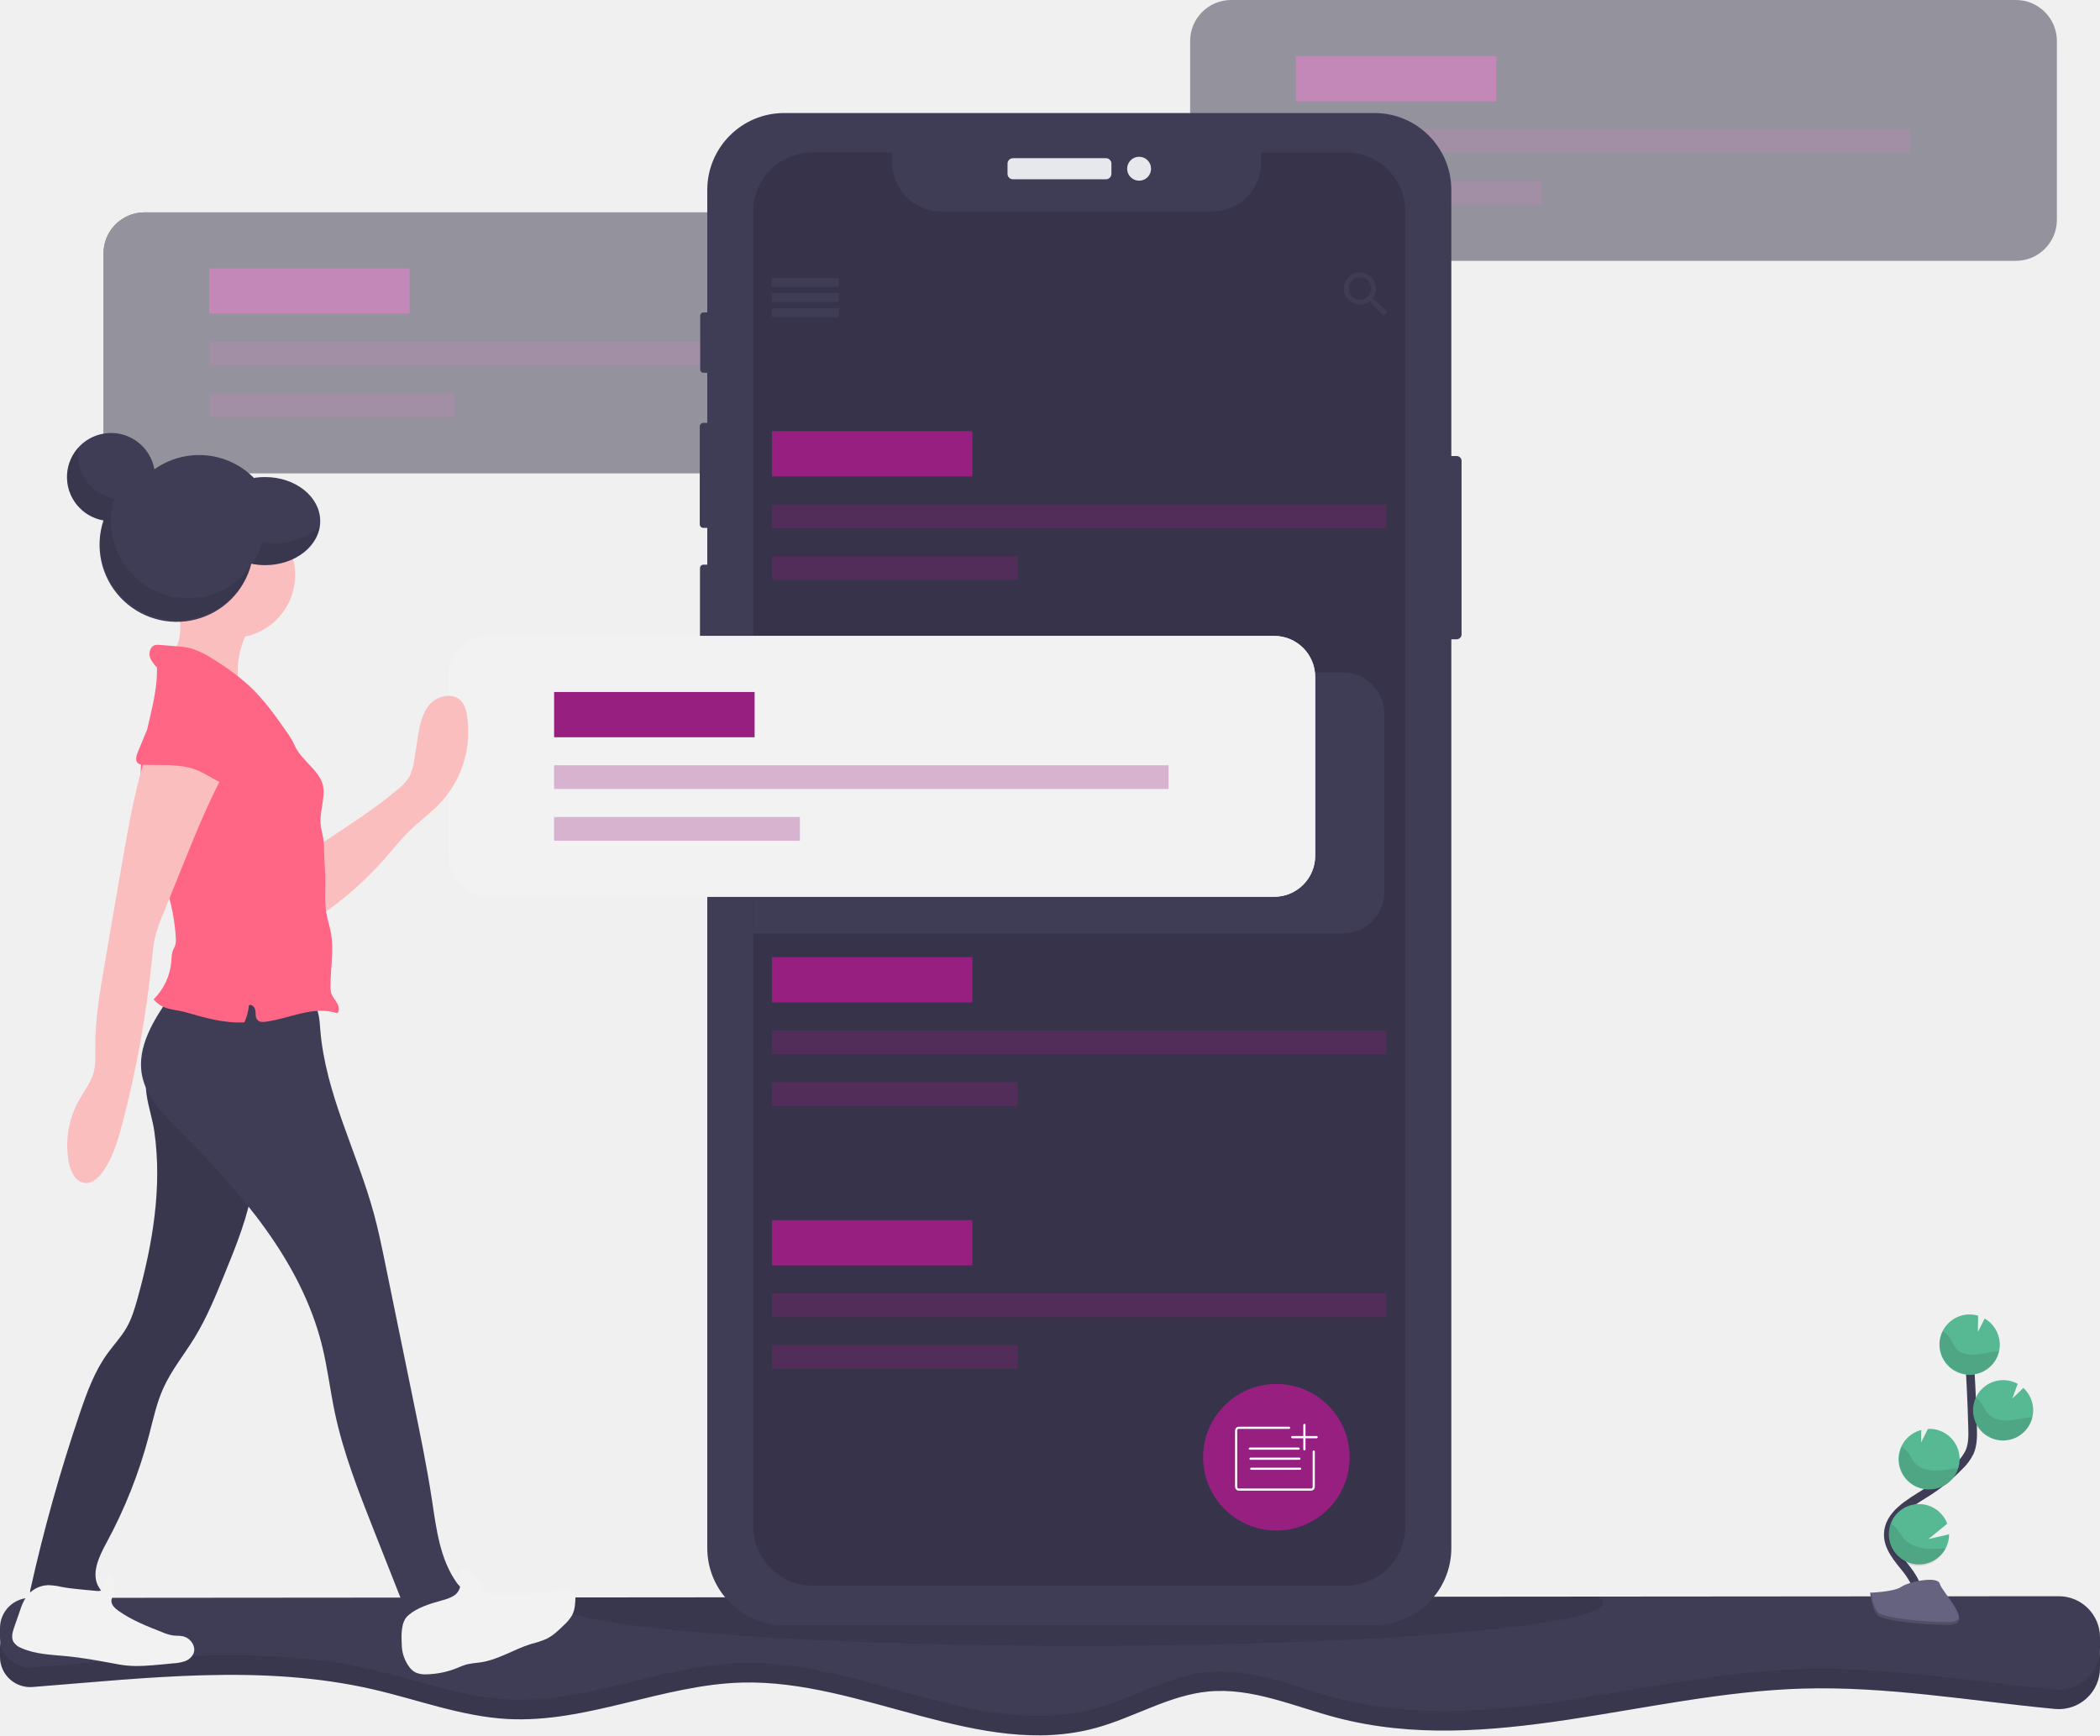
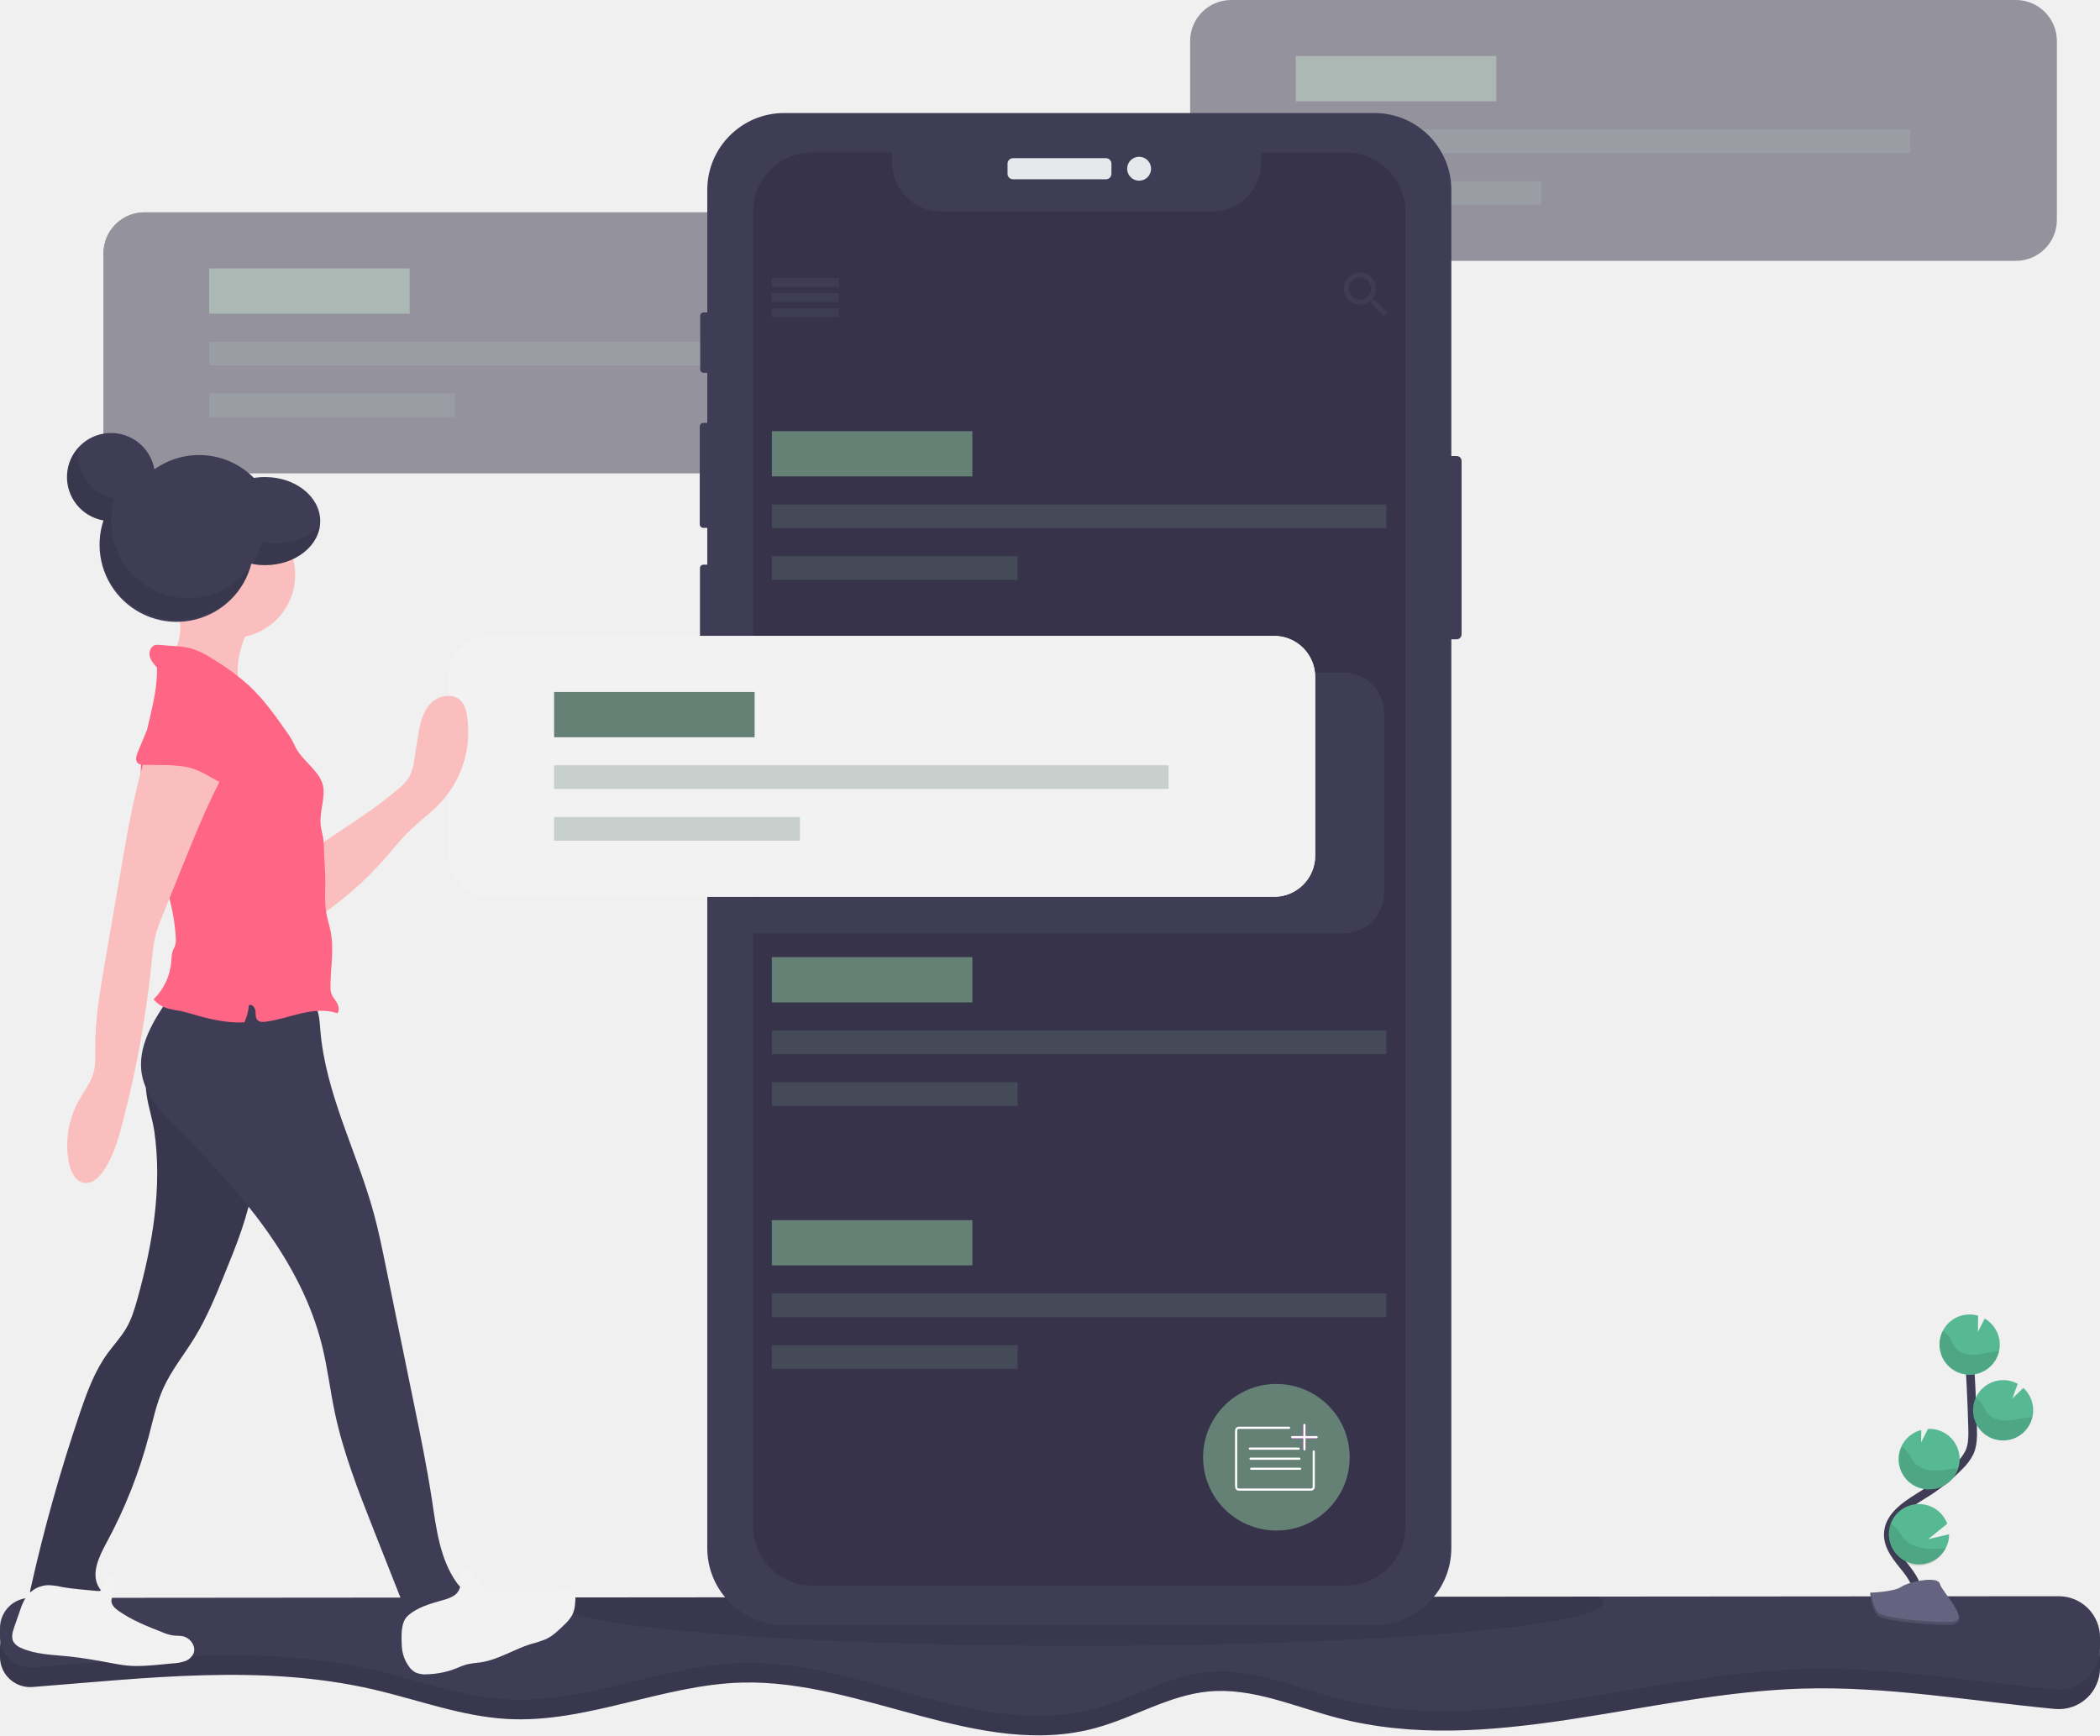
<svg xmlns="http://www.w3.org/2000/svg" id="ada6f7ae-8394-4767-8700-18704e9e9034" data-name="Layer 1" width="974" height="805.02" viewBox="0 0 974 805.02">
  <path d="M1087,816.24v5a19.11,19.11,0,0,1-20.91,19c-39.15-3.72-78.12-10.64-117.4-9.43-72.42,2.21-145.44,31.83-215.54,13.53-19.77-5.16-39.32-14.13-59.66-12.2-18.25,1.73-34.49,12.05-52.17,16.89C567.55,863.79,512.8,826.49,457.06,828c-36.74,1-71.92,18.89-108.62,16.9-21.27-1.14-41.53-8.92-62.28-13.71-51.66-11.94-104.86-5.27-158.09-1.13A14,14,0,0,1,113,816.13v-4.28a14,14,0,0,1,14-14l940.92-.76A19.11,19.11,0,0,1,1087,816.24Z" transform="translate(-113 -47.49)" fill="#3f3d56" />
  <path d="M1087,816.24v5a19.11,19.11,0,0,1-20.91,19c-39.15-3.72-78.12-10.64-117.4-9.43-72.42,2.21-145.44,31.83-215.54,13.53-19.77-5.16-39.32-14.13-59.66-12.2-18.25,1.73-34.49,12.05-52.17,16.89C567.55,863.79,512.8,826.49,457.06,828c-36.74,1-71.92,18.89-108.62,16.9-21.27-1.14-41.53-8.92-62.28-13.71-51.66-11.94-104.86-5.27-158.09-1.13A14,14,0,0,1,113,816.13v-4.28a14,14,0,0,1,14-14l940.92-.76A19.11,19.11,0,0,1,1087,816.24Z" transform="translate(-113 -47.49)" opacity="0.1" />
  <path d="M1087,807.1v5a20.39,20.39,0,0,1-.11,2.08,19.11,19.11,0,0,1-20.8,17c-39.15-3.73-78.12-10.65-117.4-9.44-72.42,2.22-145.44,31.84-215.54,13.53-19.77-5.16-39.32-14.13-59.66-12.2-18.25,1.73-34.49,12.05-52.17,16.9-53.77,14.72-108.52-22.58-164.26-21.08-36.74,1-71.92,18.89-108.62,16.91-21.27-1.15-41.53-8.92-62.28-13.72-51.65-11.93-104.86-5.26-158.09-1.12a14,14,0,0,1-14.86-11.5A13.7,13.7,0,0,1,113,807v-4.28a14,14,0,0,1,14-14l235.83-.19,481.81-.4,223.28-.18A19.11,19.11,0,0,1,1087,807.1Z" transform="translate(-113 -47.49)" fill="#3f3d56" />
  <path d="M856.59,791c0,2.21-4.36,4.33-12.4,6.32C812,805.27,721,811,613.59,811c-105.67,0-195.58-5.55-229-13.31-9-2.09-14-4.34-14-6.69,0-.82.6-1.63,1.78-2.43l481.81-.4C855.77,789.1,856.59,790,856.59,791Z" transform="translate(-113 -47.49)" opacity="0.1" />
  <g opacity="0.5">
    <rect x="552" width="402" height="121" rx="19.03" fill="#36334a" />
-     <rect x="601" y="26" width="93" height="21" fill="#961f80" />
-     <rect x="601" y="60" width="285" height="11" fill="#961f80" opacity="0.3" />
-     <rect x="601" y="84" width="114" height="11" fill="#961f80" opacity="0.3" />
+     <rect x="601" y="26" width="93" height="21" fill="#658075" />
+     <rect x="601" y="60" width="285" height="11" fill="#658075" opacity="0.3" />
+     <rect x="601" y="84" width="114" height="11" fill="#658075" opacity="0.3" />
  </g>
  <g opacity="0.5">
    <rect x="48" y="98.51" width="402" height="121" rx="19.03" fill="#36334a" />
    <rect x="97" y="124.51" width="93" height="21" fill="#36334a" />
    <rect x="97" y="158.51" width="285" height="11" fill="#36334a" />
    <rect x="97" y="182.51" width="114" height="11" fill="#36334a" />
    <rect x="48" y="98.51" width="402" height="121" rx="19.03" fill="#36334a" />
-     <rect x="97" y="124.51" width="93" height="21" fill="#961f80" />
-     <rect x="97" y="158.51" width="285" height="11" fill="#961f80" opacity="0.3" />
-     <rect x="97" y="182.51" width="114" height="11" fill="#961f80" opacity="0.3" />
+     <rect x="97" y="124.51" width="93" height="21" fill="#658075" />
+     <rect x="97" y="158.51" width="285" height="11" fill="#658075" opacity="0.3" />
+     <rect x="97" y="182.51" width="114" height="11" fill="#658075" opacity="0.3" />
  </g>
  <rect x="667.58" y="211.54" width="10.31" height="85.02" rx="2.29" fill="#3f3d56" />
  <rect x="324.76" y="144.93" width="5.79" height="27.99" rx="1.5" fill="#3f3d56" />
  <rect x="324.55" y="196.17" width="6.52" height="48.72" rx="1.69" fill="#3f3d56" />
  <rect x="324.65" y="261.94" width="6.21" height="49.14" rx="1.61" fill="#3f3d56" />
  <rect x="328.04" y="52.43" width="345.1" height="701.37" rx="35.69" fill="#3f3d56" />
  <rect x="467.3" y="73.38" width="48.19" height="9.79" rx="2.54" fill="#e6e8ec" />
  <circle cx="528.33" cy="78.27" r="5.55" fill="#e6e8ec" />
  <path d="M764.83,145.6v610A27.41,27.41,0,0,1,737.42,783H489.76a27.41,27.41,0,0,1-27.41-27.4v-610a27.41,27.41,0,0,1,27.41-27.41h37.06V123a22.58,22.58,0,0,0,22.57,22.57h126A22.57,22.57,0,0,0,697.91,123v-4.76h39.51A27.41,27.41,0,0,1,764.83,145.6Z" transform="translate(-113 -47.49)" fill="#36334a" />
  <rect x="358" y="129" width="31" height="4" fill="#3f3d56" />
  <rect x="358" y="136" width="31" height="4" fill="#3f3d56" />
  <rect x="358" y="143" width="31" height="4" fill="#3f3d56" />
  <rect x="358" y="129" width="31" height="4" fill="#3f3d56" />
  <rect x="358" y="136" width="31" height="4" fill="#3f3d56" />
  <rect x="358" y="143" width="31" height="4" fill="#3f3d56" />
  <path d="M750.66,186.49h-.91l-.35-.29a7.61,7.61,0,0,0,1.78-4.89,7.44,7.44,0,1,0-7.4,7.48,7.73,7.73,0,0,0,4.88-1.78l.34.29v.92l5.74,5.75,1.72-1.72Zm-6.88,0a5.18,5.18,0,1,1,5.16-5.18A5.15,5.15,0,0,1,743.78,186.49Z" transform="translate(-113 -47.49)" fill="#3f3d56" />
-   <rect x="358" y="200" width="93" height="21" fill="#961f80" />
-   <rect x="358" y="234" width="285" height="11" fill="#961f80" opacity="0.3" />
-   <rect x="358" y="258" width="114" height="11" fill="#961f80" opacity="0.3" />
-   <rect x="358" y="444" width="93" height="21" fill="#961f80" />
-   <rect x="358" y="478" width="285" height="11" fill="#961f80" opacity="0.3" />
-   <rect x="358" y="502" width="114" height="11" fill="#961f80" opacity="0.3" />
-   <rect x="358" y="566" width="93" height="21" fill="#961f80" />
-   <rect x="358" y="600" width="285" height="11" fill="#961f80" opacity="0.3" />
-   <rect x="358" y="624" width="114" height="11" fill="#961f80" opacity="0.3" />
-   <circle cx="592" cy="676" r="34" fill="#961f80" />
+   <rect x="358" y="200" width="93" height="21" fill="#658075" />
+   <rect x="358" y="234" width="285" height="11" fill="#658075" opacity="0.3" />
+   <rect x="358" y="258" width="114" height="11" fill="#658075" opacity="0.3" />
+   <rect x="358" y="444" width="93" height="21" fill="#658075" />
+   <rect x="358" y="478" width="285" height="11" fill="#658075" opacity="0.3" />
+   <rect x="358" y="502" width="114" height="11" fill="#658075" opacity="0.3" />
+   <rect x="358" y="566" width="93" height="21" fill="#658075" />
+   <rect x="358" y="600" width="285" height="11" fill="#658075" opacity="0.3" />
+   <rect x="358" y="624" width="114" height="11" fill="#658075" opacity="0.3" />
+   <circle cx="592" cy="676" r="34" fill="#658075" />
  <path d="M722.33,720.81v16.43a1.25,1.25,0,0,1-1.25,1.25h-33.5a1.25,1.25,0,0,1-1.25-1.25V711.07a1.25,1.25,0,0,1,1.25-1.25h23.31" transform="translate(-113 -47.49)" fill="none" stroke="#fff" stroke-linecap="round" stroke-miterlimit="10" />
  <line x1="579.67" y1="672" x2="602.33" y2="672" fill="none" stroke="#fff" stroke-linecap="round" stroke-miterlimit="10" />
  <line x1="580" y1="676.67" x2="602.67" y2="676.67" fill="none" stroke="#fff" stroke-linecap="round" stroke-miterlimit="10" />
  <line x1="580.33" y1="681.33" x2="603" y2="681.33" fill="none" stroke="#fff" stroke-linecap="round" stroke-miterlimit="10" />
  <line x1="605" y1="661" x2="605" y2="672.33" fill="none" stroke="#f0f" stroke-miterlimit="10" />
  <line x1="610.67" y1="666.67" x2="599.33" y2="666.67" fill="none" stroke="#f0f" stroke-miterlimit="10" />
  <line x1="605" y1="661" x2="605" y2="672.33" fill="none" stroke="#fff" stroke-linecap="round" stroke-miterlimit="10" />
  <line x1="610.67" y1="666.67" x2="599.33" y2="666.67" fill="none" stroke="#fff" stroke-linecap="round" stroke-miterlimit="10" />
  <path d="M1001.6,792.66c3-5.51-.4-12.27-4.29-17.18s-8.61-10-8.51-16.29c.15-9,9.7-14.31,17.33-19.09a84,84,0,0,0,15.56-12.51,22.8,22.8,0,0,0,4.78-6.4c1.58-3.52,1.54-7.52,1.44-11.37q-.51-19.26-1.91-38.49" transform="translate(-113 -47.49)" fill="none" stroke="#3f3d56" stroke-miterlimit="10" stroke-width="4" />
  <path d="M1040.51,670.63a14,14,0,0,0-7-11.5l-3.14,6.22.1-7.53a14.22,14.22,0,0,0-4.63-.56,14,14,0,1,0,14.68,13.37Z" transform="translate(-113 -47.49)" fill="#57b894" />
  <path d="M1015.48,765.62a14,14,0,1,1,.68-11.3l-8.77,7.13,9.65-2.23A14,14,0,0,1,1015.48,765.62Z" transform="translate(-113 -47.49)" fill="#57b894" />
  <path d="M1008.55,738.37a14,14,0,0,1-4.45-27.53l-.08,5.78,3.18-6.29h0a14,14,0,0,1,14.67,13.36,13.84,13.84,0,0,1-.6,4.79A14,14,0,0,1,1008.55,738.37Z" transform="translate(-113 -47.49)" fill="#57b894" />
  <path d="M1042.62,715.7a14,14,0,1,1,6.21-26.27l-2.48,6.8,5.1-4.9A14,14,0,0,1,1056,701a13.79,13.79,0,0,1-.35,3.87A14,14,0,0,1,1042.62,715.7Z" transform="translate(-113 -47.49)" fill="#57b894" />
  <path d="M1038.62,674.37c-3.24.35-6.39,1.36-9.64,1.56s-6.82-.57-8.88-3.1c-1.1-1.36-1.66-3.08-2.59-4.57a10,10,0,0,0-3.54-3.33,14,14,0,1,0,26.24,9.32Q1039.42,674.28,1038.62,674.37Z" transform="translate(-113 -47.49)" opacity="0.1" />
  <path d="M1042.62,715.7a14,14,0,0,1-13.35-20,10.37,10.37,0,0,1,2.82,2.82c1,1.51,1.61,3.26,2.78,4.64,2.19,2.57,5.92,3.41,9.31,3.26s6.66-1.12,10-1.43c.47,0,.94-.07,1.42-.08A14,14,0,0,1,1042.62,715.7Z" transform="translate(-113 -47.49)" opacity="0.1" />
  <path d="M1008.55,738.37a14,14,0,0,1-13.46-19.76,11.48,11.48,0,0,1,3,2.85c1.09,1.54,1.77,3.32,3.05,4.74,2.37,2.63,6.35,3.56,9.93,3.48s6.83-.93,10.28-1.2A14,14,0,0,1,1008.55,738.37Z" transform="translate(-113 -47.49)" opacity="0.1" />
  <path d="M1015.48,765.62a14,14,0,0,1-25.59-11.45,13.84,13.84,0,0,1,3.08,2.75c1.34,1.62,2.22,3.47,3.76,5,2.87,2.82,7.5,4,11.63,4.09A60,60,0,0,0,1015.48,765.62Z" transform="translate(-113 -47.49)" opacity="0.1" />
  <path d="M980.43,786.31s11.08-.34,14.42-2.72,17-5.21,17.86-1.4,16.65,19,4.15,19.06-29.06-1.94-32.4-4S980.43,786.31,980.43,786.31Z" transform="translate(-113 -47.49)" fill="#656380" />
  <path d="M1017.08,799.93c-12.51.1-29.06-1.95-32.39-4-2.54-1.55-3.55-7.09-3.89-9.65h-.37s.7,8.94,4,11,19.89,4.07,32.4,4c3.61,0,4.85-1.31,4.78-3.21C1021.14,799.19,1019.77,799.9,1017.08,799.93Z" transform="translate(-113 -47.49)" opacity="0.2" />
  <path d="M755,378.52v82.94a19,19,0,0,1-19,19H462.35v-121H736A19,19,0,0,1,755,378.52Z" transform="translate(-113 -47.49)" fill="#3f3d56" />
  <rect x="208" y="295" width="402" height="121" rx="19.03" fill="#f2f2f2" />
  <rect x="208" y="295" width="402" height="121" rx="19.03" fill="#f2f2f2" />
-   <rect x="257" y="321" width="93" height="21" fill="#961f80" />
-   <rect x="257" y="355" width="285" height="11" fill="#961f80" opacity="0.3" />
-   <rect x="257" y="379" width="114" height="11" fill="#961f80" opacity="0.3" />
+   <rect x="257" y="321" width="93" height="21" fill="#658075" />
+   <rect x="257" y="355" width="285" height="11" fill="#658075" opacity="0.3" />
+   <rect x="257" y="379" width="114" height="11" fill="#658075" opacity="0.3" />
  <circle cx="92.34" cy="246.84" r="35.75" fill="#3f3d56" />
  <path d="M184.6,572.43c3.69,25.89-.81,52.29-7.82,77.48-1.31,4.69-2.72,9.42-5.17,13.63s-5.86,7.83-8.74,11.79c-6,8.26-9.52,18-12.81,27.64a779.65,779.65,0,0,0-22.82,81.32,5.57,5.57,0,0,0,0,3.47c.87,2,3.51,2.26,5.68,2.25l28.06-.15c1-1.92-.85-4-2-5.84-4-6.22-.16-14.3,3.37-20.81a223.74,223.74,0,0,0,19.78-50c1.92-7.33,3.48-14.82,6.6-21.73,3.77-8.38,9.68-15.59,14.48-23.43,5.58-9.11,9.65-19,13.69-28.93,5.64-13.78,11.33-27.73,13.55-42.45,2.09-13.82,1.06-27.9-.3-41.81a2.64,2.64,0,0,0-3.06-3l-37.65-1.94c-7.76-.4-9.6-2.1-8.42,5.52C181.84,561.13,183.78,566.67,184.6,572.43Z" transform="translate(-113 -47.49)" fill="#3f3d56" />
  <path d="M184.6,572.43c3.69,25.89-.81,52.29-7.82,77.48-1.31,4.69-2.72,9.42-5.17,13.63s-5.86,7.83-8.74,11.79c-6,8.26-9.52,18-12.81,27.64a779.65,779.65,0,0,0-22.82,81.32,5.57,5.57,0,0,0,0,3.47c.87,2,3.51,2.26,5.68,2.25l28.06-.15c1-1.92-.85-4-2-5.84-4-6.22-.16-14.3,3.37-20.81a223.74,223.74,0,0,0,19.78-50c1.92-7.33,3.48-14.82,6.6-21.73,3.77-8.38,9.68-15.59,14.48-23.43,5.58-9.11,9.65-19,13.69-28.93,5.64-13.78,11.33-27.73,13.55-42.45,2.09-13.82,1.06-27.9-.3-41.81a2.64,2.64,0,0,0-3.06-3l-37.65-1.94c-7.76-.4-9.6-2.1-8.42,5.52C181.84,561.13,183.78,566.67,184.6,572.43Z" transform="translate(-113 -47.49)" opacity="0.1" />
  <path d="M192,509.48c-7.65,11-15.67,23.66-13.13,36.83,1.93,10,9.55,17.75,16.74,25,28.74,28.86,57,60.92,66.78,100.47,2.52,10.22,3.74,20.71,5.91,31,3.94,18.7,11,36.58,18,54.35l18.72,47.38a28.36,28.36,0,0,0,27.1-18c-2.46-.19-5.67-2.57-7.11-4.57-8-11.07-9.64-25.31-11.69-38.81-2.27-14.92-5.3-29.72-8.34-44.51L291.58,633.2c-1.55-7.55-3.1-15.11-5.12-22.54-7.82-28.83-22.64-56-24.93-85.81-.34-4.38-.55-9.19-3.52-12.44-3.12-3.43-8.24-4-12.87-4.27C226.41,506.9,210.25,505.07,192,509.48Z" transform="translate(-113 -47.49)" fill="#3f3d56" />
  <path d="M141.47,783.62a29.86,29.86,0,0,0-6.22-.8,12.92,12.92,0,0,0-10.16,5.55,25.25,25.25,0,0,0-2.73,6l-2.71,7.78c-.8,2.28-1.58,4.91-.39,7A7.42,7.42,0,0,0,122.9,812c6.56,2.92,13.95,3.08,21.1,3.78,6.94.68,13.82,1.9,20.67,3.19,2.36.44,4.71.89,7.1,1.13,5.34.54,10.72,0,16.06-.48l5.51-.53a19.84,19.84,0,0,0,5.42-1,6.83,6.83,0,0,0,4-3.59c1.36-3.37-1.56-7.36-5.13-8-1.45-.29-2.95-.16-4.42-.35a20.88,20.88,0,0,1-4.84-1.45c-7.05-2.77-14.17-5.57-20.37-9.93-1.72-1.21-3.52-2.9-3.33-5a10.19,10.19,0,0,1,.89-2.59,9.46,9.46,0,0,0,.08-6.69c-.34-.92-1-1.89-1.93-2-2.64-.32-2.32,3.53-2.71,5-.53,2-1.49,2.18-3.37,2C152.23,784.91,146.83,784.64,141.47,783.62Z" transform="translate(-113 -47.49)" fill="#f2f2f2" />
  <path d="M299.34,810.45a17.65,17.65,0,0,0,3.82,10.75,8.36,8.36,0,0,0,2.72,2.19,10.92,10.92,0,0,0,4.95.79,40.05,40.05,0,0,0,13.89-2.81,39.7,39.7,0,0,1,4.8-1.81,53.88,53.88,0,0,1,6.24-.9c8.27-1.19,15.53-6.07,23.52-8.54a49.45,49.45,0,0,0,7-2.3c3.16-1.49,5.72-4,8.23-6.43a19.89,19.89,0,0,0,3.78-4.52c1.47-2.74,1.56-6,1.62-9.1a2.59,2.59,0,0,0-.24-1.41,2.1,2.1,0,0,0-.9-.71c-2.43-1.2-5.31-.6-8-.13-9.72,1.73-19.67,1.41-29.54,1.09a4.29,4.29,0,0,1-4.54-2.59l-3.75-6c-1.07-1.72-2.77-3.69-4.71-3.1-1.55.47-2.18,2.37-2.12,4s.56,3.25.25,4.84a6.61,6.61,0,0,1-3.2,4.16,20.44,20.44,0,0,1-5,1.92c-5.52,1.56-11.94,3.33-16.21,7.39C298.86,800.15,299.15,806.6,299.34,810.45Z" transform="translate(-113 -47.49)" fill="#f2f2f2" />
  <path d="M297.4,413.75a23.17,23.17,0,0,0,5.46-5.94,24.21,24.21,0,0,0,2.33-8.21l1.57-9.92c.87-5.47,1.89-11.26,5.54-15.43s10.92-5.66,14.63-1.54c1.62,1.79,2.26,4.25,2.66,6.64a48.34,48.34,0,0,1-11.82,40c-4.49,4.92-10,8.83-14.75,13.48-4.14,4-7.73,8.59-11.55,12.94A159.42,159.42,0,0,1,260,473.27c.14-7.44,1.09-15.42,0-22.81-.81-5.34-3-8.22,2.17-11.71C274.17,430.59,286.28,423.21,297.4,413.75Z" transform="translate(-113 -47.49)" fill="#fbbebe" />
  <path d="M196.56,340.57c-.39,5.32-2.6,10.76-7,13.83q18.69,6.54,36.87,14.42c-2.34-2.25-3.05-5.7-3.16-8.94-.31-8.47,2.62-16.8,6.9-24.1a5.85,5.85,0,0,0,1.13-3.18c-.14-2.36-2.94-3.45-5.24-4a128.86,128.86,0,0,0-23.92-3.47c-3.45-.11-7.54-1.2-6.76,3.19C196.12,332.42,196.87,336.42,196.56,340.57Z" transform="translate(-113 -47.49)" fill="#fbbebe" />
  <circle cx="107.66" cy="266.7" r="29.23" fill="#fbbebe" />
  <path d="M249.6,393.14a35.36,35.36,0,0,0-3.71-6.22c-5.3-7.61-10.74-15.21-17.54-21.51a109.19,109.19,0,0,0-16.65-12.23,37.79,37.79,0,0,0-10.42-5,40.77,40.77,0,0,0-6.69-.91l-7.59-.62a6.21,6.21,0,0,0-2,.06c-2.06.52-3,3.08-2.56,5.15s2,3.75,3.38,5.32c.34,15.49-6.55,30.77-7.48,46.24-1.63,27,14.88,52.21,16.2,79.28a8.55,8.55,0,0,1-.38,3.63c-.22.56-.55,1.07-.8,1.62-.78,1.7-.75,3.63-.89,5.5a27.94,27.94,0,0,1-8.23,17.62,12.23,12.23,0,0,0,4.64,3.54c3.19,1.39,7,1.51,10.39,2.48,8.84,2.58,17.9,5.18,27.09,4.63a23.9,23.9,0,0,0,2.09-7.87c1.3-.81,2.8.92,3,2.44s-.09,3.29,1,4.39,2.47.93,3.8.76c5.61-.71,11-2.6,16.5-3.87s11.38-1.88,16.73-.06c1.08-1.37.62-3.4-.26-4.9s-2.13-2.82-2.63-4.49a10.08,10.08,0,0,1-.32-2.95c0-8.55,1.76-17.19.09-25.58-.49-2.46-1.27-4.86-1.77-7.33-1-4.79-.85-9.73-.72-14.62s-.46-10.18-.56-15.14a48.29,48.29,0,0,0-.4-6.13c-.34-2.13-1-4.21-1.18-6.36-.54-5.46,1.66-10.88,1.33-16.36C262.51,405.33,252.84,400.81,249.6,393.14Z" transform="translate(-113 -47.49)" fill="#ff6584" />
  <path d="M183.63,389.22c-7.08,18.78-10.54,38.7-14,58.48l-8,46.46c-2.27,13.13-4.55,26.34-4.46,39.66,0,3.74.24,7.55-.74,11.16-1.28,4.74-4.46,8.69-6.87,13a42.78,42.78,0,0,0-4.6,28.93c.82,4.15,3.06,8.86,7.27,9.34,3.46.38,6.45-2.37,8.47-5.21,4.64-6.51,6.94-14.37,9-22.11a500.11,500.11,0,0,0,13.87-77.09,75.06,75.06,0,0,1,1.39-9.8,69.54,69.54,0,0,1,3.38-9.76q4.59-11.38,9.19-22.76c7.07-17.53,14.18-35.14,23.89-51.36-9.6-2.76-19.59-6-29.19-8.73C189.46,388.61,186.49,389.1,183.63,389.22Z" transform="translate(-113 -47.49)" fill="#fbbebe" />
  <path d="M200.27,403.46c-6.72-1.45-13.67-1-20.53-1.17a4.43,4.43,0,0,1-2.76-.72c-1.39-1.19-.8-3.42-.1-5.11l3.32-8a11.64,11.64,0,0,1,2.66-4.42c1.69-1.5,4.07-1.87,6.31-2.14,7.29-.84,14.79-1.12,21.86.85s13.72,6.45,16.88,13.08c1.32,2.76,1.93,6.24.18,8.75-2.6,3.73-8.43,7.9-12.78,5.86C210.1,408,206.11,404.73,200.27,403.46Z" transform="translate(-113 -47.49)" fill="#ff6584" />
  <path d="M236,268.79a29.52,29.52,0,0,0-16.28,4.69,35.75,35.75,0,0,0-35.1-8.22A20.43,20.43,0,1,0,161,288.91,35.75,35.75,0,1,0,229.57,309a32,32,0,0,0,6.41.65c14.1,0,25.54-9.15,25.54-20.43S250.08,268.79,236,268.79Z" transform="translate(-113 -47.49)" fill="#3f3d56" />
  <path d="M241.09,299.43a31.1,31.1,0,0,1-6.41-.65A35.57,35.57,0,0,1,230,309.07a32.11,32.11,0,0,0,6,.58c13.18,0,24-8,25.39-18.24C256.7,296.29,249.35,299.43,241.09,299.43Z" transform="translate(-113 -47.49)" opacity="0.1" />
  <path d="M200.23,325a35.8,35.8,0,0,1-34.18-46.28,20.43,20.43,0,0,1-16.89-20.12,20.09,20.09,0,0,1,.33-3.66,20.43,20.43,0,0,0,11.46,34,35.75,35.75,0,0,0,68.29,21.18A35.68,35.68,0,0,1,200.23,325Z" transform="translate(-113 -47.49)" opacity="0.1" />
</svg>
